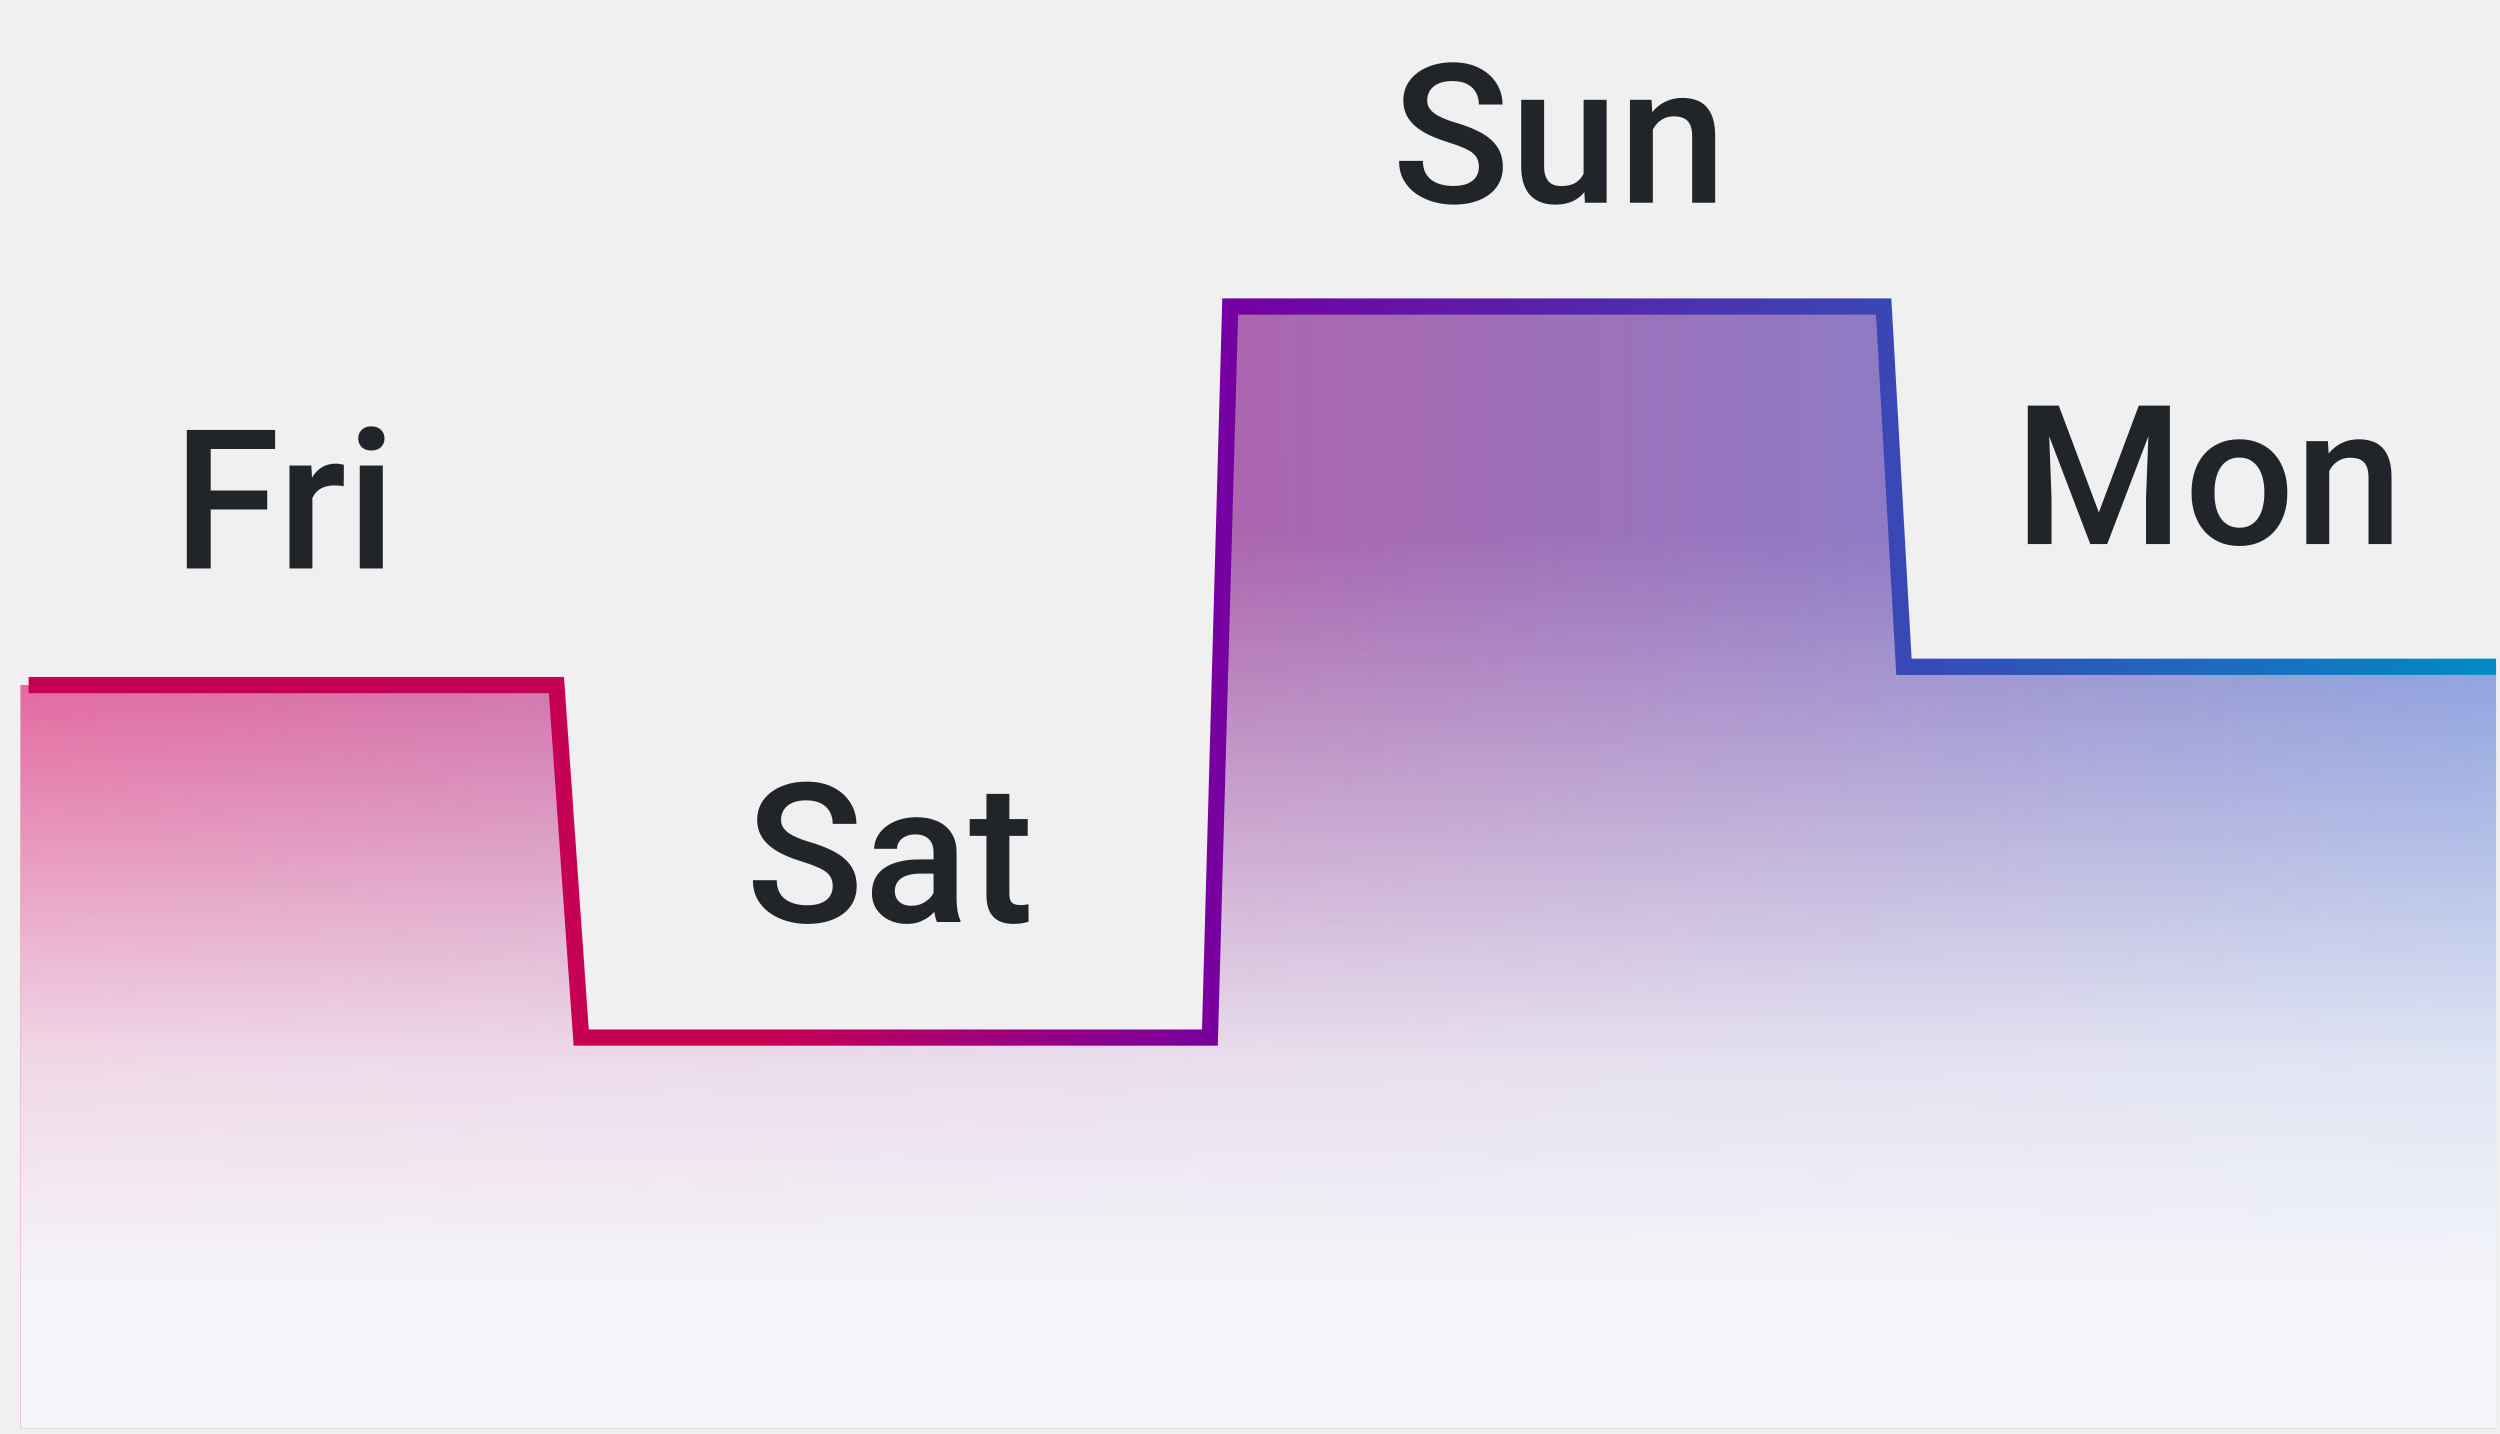
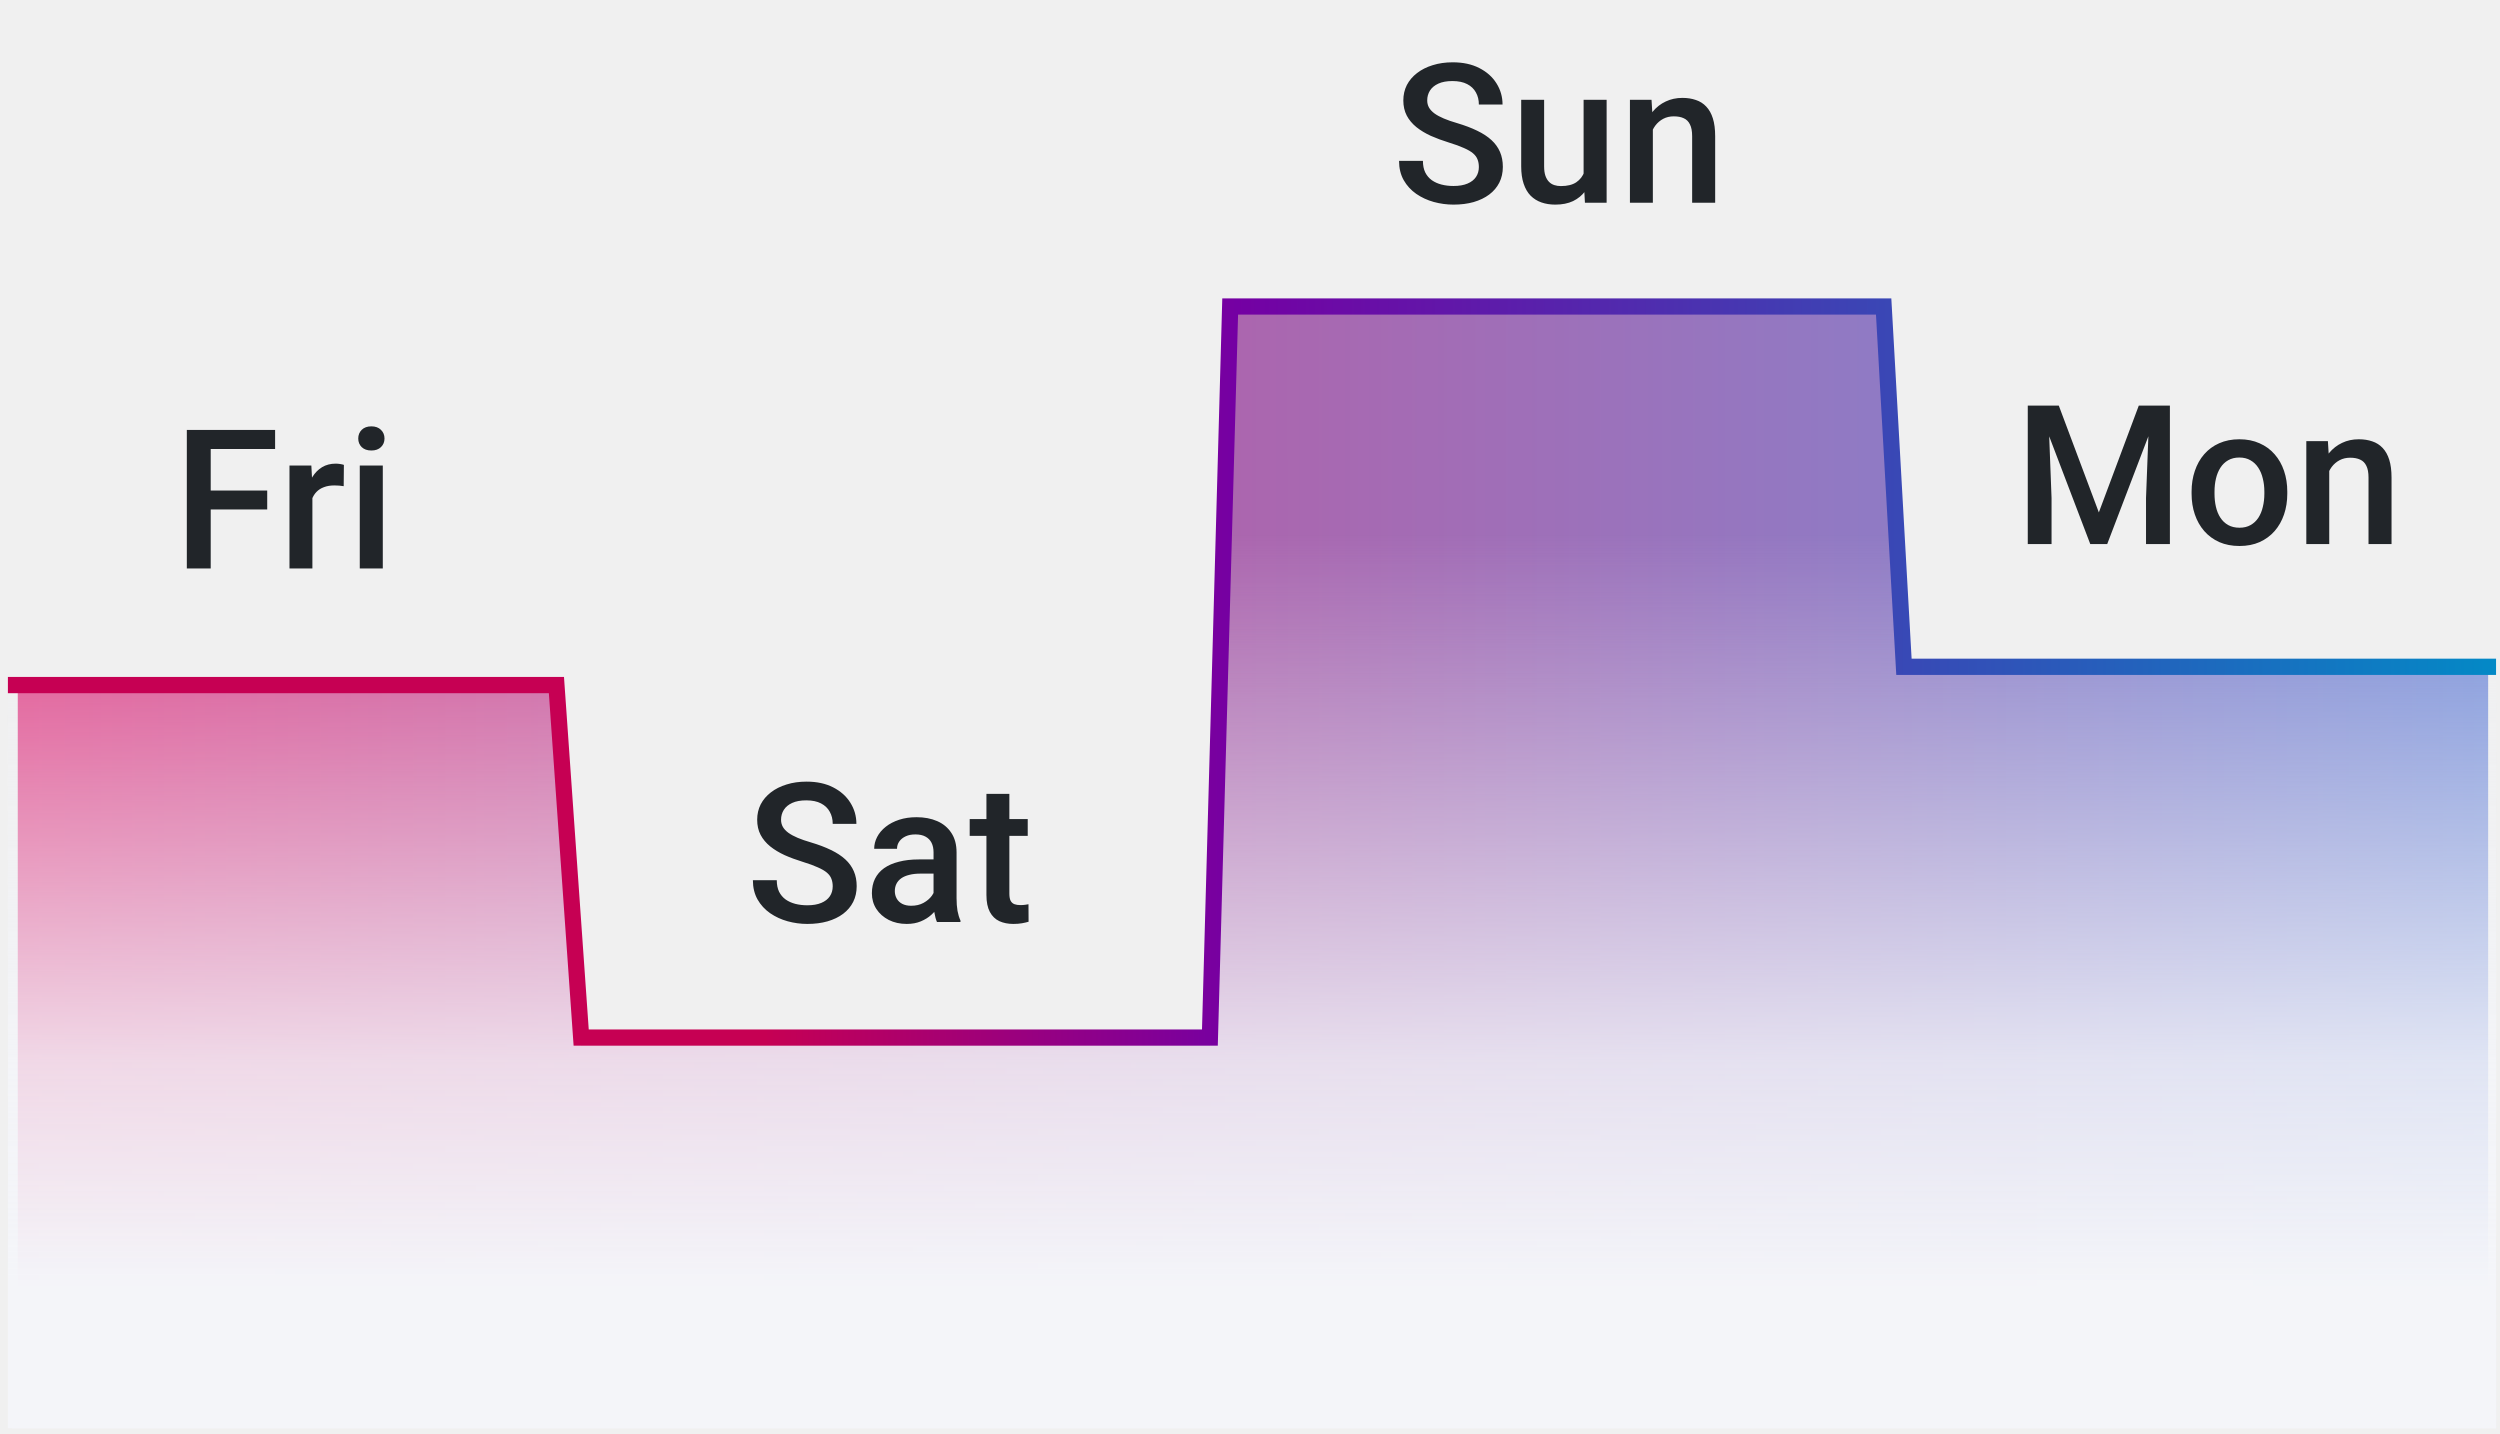
<svg xmlns="http://www.w3.org/2000/svg" width="211" height="121" viewBox="0 0 211 121" fill="none">
  <g clip-path="url(#clip0_22_1625)">
-     <path d="M103.827 25.922L102.114 88.253H49.051L46.993 57.821H1.731V130.046H212.749V56.052H161.209L158.98 25.922H103.827Z" fill="url(#paint0_linear_22_1625)" />
-     <path d="M103.827 25.922L102.114 88.253H49.051L46.993 57.821H1.731V130.046H212.749V56.052H161.209L158.98 25.922H103.827Z" fill="url(#paint1_linear_22_1625)" />
-     <path d="M2.416 57.821H46.962L49.051 87.57H102.115L103.827 25.87H158.98L160.693 56.277H212.749" stroke="url(#paint2_linear_22_1625)" stroke-width="1.37" />
+     <path d="M103.827 25.922L102.114 88.253H49.051L46.993 57.821H1.5V110H210V56.052H161.209L158.98 25.922H103.827Z" fill="url(#paint0_linear_22_1625)" />
+     <path d="M103.827 25.922L102.114 88.253H49.051L46.993 57.821H-8.269V130.046H222.749V56.052H161.209L158.98 25.922H103.827Z" fill="url(#paint1_linear_22_1625)" />
+     <path d="M0.5 57.821L46.962 57.821L49.051 87.57H102.115L103.827 25.87H158.98L160.693 56.277H212.749" stroke="url(#paint2_linear_22_1625)" stroke-width="1.37" />
    <path d="M70.281 74.808C70.281 74.568 70.243 74.353 70.168 74.166C70.099 73.979 69.973 73.808 69.791 73.652C69.609 73.497 69.352 73.347 69.02 73.203C68.694 73.053 68.276 72.9 67.768 72.745C67.211 72.574 66.697 72.384 66.226 72.175C65.76 71.961 65.354 71.715 65.006 71.436C64.658 71.153 64.387 70.829 64.195 70.465C64.002 70.096 63.906 69.67 63.906 69.188C63.906 68.712 64.005 68.278 64.203 67.888C64.406 67.497 64.692 67.16 65.062 66.876C65.436 66.587 65.878 66.365 66.387 66.21C66.895 66.049 67.457 65.969 68.073 65.969C68.94 65.969 69.686 66.129 70.313 66.45C70.944 66.772 71.429 67.203 71.766 67.743C72.109 68.284 72.28 68.88 72.28 69.534H70.281C70.281 69.148 70.198 68.808 70.032 68.514C69.871 68.214 69.625 67.979 69.293 67.807C68.966 67.636 68.552 67.55 68.049 67.55C67.572 67.55 67.176 67.623 66.86 67.767C66.544 67.912 66.309 68.107 66.154 68.353C65.999 68.6 65.921 68.878 65.921 69.188C65.921 69.408 65.972 69.608 66.073 69.79C66.175 69.967 66.33 70.133 66.539 70.288C66.748 70.438 67.01 70.58 67.326 70.714C67.642 70.847 68.014 70.976 68.442 71.099C69.09 71.292 69.654 71.506 70.136 71.741C70.618 71.972 71.019 72.234 71.34 72.528C71.662 72.823 71.902 73.157 72.063 73.532C72.224 73.901 72.304 74.321 72.304 74.792C72.304 75.285 72.205 75.729 72.007 76.125C71.809 76.516 71.525 76.85 71.156 77.129C70.792 77.402 70.353 77.613 69.839 77.763C69.331 77.907 68.763 77.98 68.137 77.98C67.575 77.98 67.021 77.905 66.475 77.755C65.934 77.605 65.442 77.378 64.998 77.073C64.553 76.762 64.2 76.377 63.938 75.916C63.676 75.451 63.544 74.907 63.544 74.287H65.56C65.56 74.667 65.624 74.99 65.752 75.258C65.886 75.526 66.071 75.745 66.306 75.916C66.542 76.082 66.815 76.205 67.125 76.286C67.441 76.366 67.778 76.406 68.137 76.406C68.608 76.406 69.001 76.339 69.317 76.205C69.638 76.072 69.879 75.884 70.04 75.643C70.2 75.403 70.281 75.124 70.281 74.808ZM78.791 76.077V71.934C78.791 71.624 78.735 71.356 78.623 71.131C78.51 70.906 78.339 70.733 78.109 70.609C77.884 70.486 77.6 70.425 77.258 70.425C76.942 70.425 76.669 70.478 76.439 70.585C76.209 70.692 76.029 70.837 75.901 71.019C75.772 71.201 75.708 71.407 75.708 71.637H73.781C73.781 71.294 73.864 70.963 74.03 70.641C74.196 70.32 74.437 70.034 74.753 69.782C75.068 69.531 75.446 69.333 75.885 69.188C76.324 69.044 76.816 68.972 77.362 68.972C78.015 68.972 78.593 69.081 79.096 69.301C79.605 69.52 80.003 69.852 80.293 70.296C80.587 70.735 80.734 71.287 80.734 71.95V75.812C80.734 76.208 80.761 76.564 80.814 76.88C80.873 77.19 80.956 77.461 81.063 77.691V77.819H79.08C78.989 77.611 78.917 77.346 78.863 77.024C78.815 76.698 78.791 76.382 78.791 76.077ZM79.072 72.536L79.088 73.733H77.699C77.341 73.733 77.025 73.767 76.752 73.837C76.479 73.901 76.251 73.998 76.069 74.126C75.887 74.254 75.751 74.41 75.66 74.592C75.569 74.774 75.523 74.98 75.523 75.21C75.523 75.44 75.577 75.651 75.684 75.844C75.791 76.031 75.946 76.179 76.15 76.286C76.358 76.393 76.61 76.446 76.904 76.446C77.3 76.446 77.646 76.366 77.94 76.205C78.24 76.04 78.475 75.839 78.647 75.603C78.818 75.362 78.909 75.135 78.92 74.921L79.546 75.78C79.482 75.999 79.372 76.235 79.217 76.486C79.061 76.738 78.858 76.979 78.606 77.209C78.36 77.434 78.063 77.618 77.715 77.763C77.373 77.907 76.977 77.98 76.527 77.98C75.96 77.98 75.454 77.867 75.01 77.643C74.565 77.412 74.217 77.105 73.966 76.719C73.714 76.329 73.588 75.887 73.588 75.394C73.588 74.934 73.674 74.527 73.845 74.174C74.022 73.816 74.279 73.516 74.616 73.275C74.959 73.034 75.376 72.852 75.869 72.729C76.361 72.6 76.923 72.536 77.555 72.536H79.072ZM86.74 69.132V70.545H81.842V69.132H86.74ZM83.255 67.004H85.19V75.419C85.19 75.686 85.228 75.892 85.302 76.037C85.383 76.176 85.493 76.27 85.632 76.318C85.771 76.366 85.934 76.39 86.121 76.39C86.255 76.39 86.384 76.382 86.507 76.366C86.63 76.35 86.729 76.334 86.804 76.318L86.812 77.795C86.651 77.843 86.464 77.886 86.25 77.924C86.041 77.961 85.8 77.98 85.527 77.98C85.083 77.98 84.69 77.902 84.347 77.747C84.004 77.586 83.737 77.327 83.544 76.968C83.352 76.609 83.255 76.133 83.255 75.539V67.004Z" fill="#212529" />
    <path d="M124.816 14.099C124.816 13.858 124.779 13.644 124.704 13.457C124.634 13.269 124.509 13.098 124.327 12.943C124.145 12.788 123.888 12.638 123.556 12.493C123.229 12.343 122.812 12.191 122.303 12.036C121.747 11.864 121.233 11.674 120.762 11.466C120.296 11.252 119.889 11.005 119.541 10.727C119.193 10.443 118.923 10.12 118.73 9.755C118.538 9.386 118.441 8.961 118.441 8.479C118.441 8.003 118.54 7.569 118.738 7.178C118.942 6.788 119.228 6.45 119.598 6.167C119.972 5.878 120.414 5.655 120.922 5.5C121.431 5.34 121.993 5.259 122.608 5.259C123.475 5.259 124.222 5.42 124.848 5.741C125.48 6.062 125.964 6.493 126.302 7.034C126.644 7.574 126.815 8.171 126.815 8.824H124.816C124.816 8.439 124.733 8.099 124.567 7.804C124.407 7.505 124.161 7.269 123.829 7.098C123.502 6.927 123.087 6.841 122.584 6.841C122.108 6.841 121.712 6.913 121.396 7.058C121.08 7.202 120.845 7.398 120.689 7.644C120.534 7.89 120.457 8.168 120.457 8.479C120.457 8.698 120.507 8.899 120.609 9.081C120.711 9.258 120.866 9.424 121.075 9.579C121.284 9.729 121.546 9.871 121.862 10.004C122.177 10.138 122.549 10.267 122.978 10.39C123.625 10.582 124.19 10.797 124.672 11.032C125.153 11.262 125.555 11.524 125.876 11.819C126.197 12.113 126.438 12.448 126.599 12.822C126.759 13.192 126.84 13.612 126.84 14.083C126.84 14.575 126.741 15.02 126.542 15.416C126.344 15.806 126.061 16.141 125.691 16.419C125.327 16.692 124.889 16.904 124.375 17.054C123.866 17.198 123.299 17.27 122.673 17.27C122.111 17.27 121.557 17.195 121.011 17.046C120.47 16.896 119.978 16.668 119.533 16.363C119.089 16.053 118.736 15.667 118.474 15.207C118.211 14.741 118.08 14.198 118.08 13.577H120.095C120.095 13.957 120.16 14.281 120.288 14.549C120.422 14.816 120.607 15.036 120.842 15.207C121.078 15.373 121.351 15.496 121.661 15.576C121.977 15.657 122.314 15.697 122.673 15.697C123.144 15.697 123.537 15.63 123.853 15.496C124.174 15.362 124.415 15.175 124.575 14.934C124.736 14.693 124.816 14.415 124.816 14.099ZM133.656 15.062V8.423H135.599V17.11H133.768L133.656 15.062ZM133.929 13.256L134.579 13.24C134.579 13.823 134.515 14.361 134.387 14.854C134.258 15.341 134.06 15.766 133.792 16.13C133.525 16.489 133.182 16.77 132.765 16.973C132.347 17.171 131.847 17.27 131.263 17.27C130.841 17.27 130.452 17.209 130.099 17.086C129.746 16.963 129.441 16.773 129.184 16.516C128.932 16.259 128.737 15.924 128.598 15.512C128.459 15.1 128.389 14.608 128.389 14.035V8.423H130.324V14.051C130.324 14.367 130.362 14.632 130.436 14.846C130.511 15.055 130.613 15.223 130.742 15.352C130.87 15.48 131.02 15.571 131.191 15.624C131.362 15.678 131.544 15.705 131.737 15.705C132.288 15.705 132.722 15.598 133.038 15.384C133.359 15.164 133.586 14.87 133.72 14.501C133.859 14.131 133.929 13.716 133.929 13.256ZM139.501 10.277V17.11H137.566V8.423H139.389L139.501 10.277ZM139.156 12.445L138.529 12.437C138.535 11.822 138.62 11.257 138.786 10.743C138.958 10.229 139.193 9.788 139.493 9.418C139.798 9.049 140.162 8.765 140.585 8.567C141.008 8.364 141.479 8.262 141.998 8.262C142.415 8.262 142.793 8.321 143.13 8.439C143.473 8.551 143.764 8.736 144.005 8.993C144.251 9.25 144.439 9.584 144.567 9.996C144.696 10.403 144.76 10.904 144.76 11.498V17.11H142.817V11.49C142.817 11.072 142.755 10.743 142.632 10.502C142.514 10.256 142.34 10.082 142.11 9.98C141.886 9.873 141.604 9.82 141.267 9.82C140.935 9.82 140.638 9.889 140.376 10.028C140.114 10.168 139.892 10.358 139.71 10.598C139.533 10.839 139.397 11.118 139.3 11.434C139.204 11.749 139.156 12.086 139.156 12.445Z" fill="#212529" />
    <path d="M171.963 34.231H173.762L177.142 43.248L180.514 34.231H182.312L177.848 45.921H176.419L171.963 34.231ZM171.144 34.231H172.854L173.151 42.035V45.921H171.144V34.231ZM181.421 34.231H183.139V45.921H181.124V42.035L181.421 34.231ZM184.97 41.674V41.489C184.97 40.863 185.061 40.282 185.243 39.747C185.425 39.207 185.687 38.738 186.03 38.342C186.378 37.941 186.8 37.63 187.298 37.411C187.801 37.186 188.369 37.074 189 37.074C189.637 37.074 190.205 37.186 190.702 37.411C191.206 37.63 191.631 37.941 191.979 38.342C192.327 38.738 192.592 39.207 192.774 39.747C192.956 40.282 193.047 40.863 193.047 41.489V41.674C193.047 42.3 192.956 42.881 192.774 43.416C192.592 43.952 192.327 44.42 191.979 44.821C191.631 45.218 191.208 45.528 190.71 45.753C190.213 45.972 189.648 46.082 189.016 46.082C188.379 46.082 187.809 45.972 187.306 45.753C186.808 45.528 186.386 45.218 186.038 44.821C185.69 44.42 185.425 43.952 185.243 43.416C185.061 42.881 184.97 42.3 184.97 41.674ZM186.905 41.489V41.674C186.905 42.065 186.945 42.434 187.025 42.782C187.106 43.13 187.231 43.435 187.403 43.697C187.574 43.96 187.793 44.166 188.061 44.316C188.329 44.465 188.647 44.54 189.016 44.54C189.375 44.54 189.685 44.465 189.948 44.316C190.215 44.166 190.435 43.96 190.606 43.697C190.777 43.435 190.903 43.13 190.983 42.782C191.069 42.434 191.112 42.065 191.112 41.674V41.489C191.112 41.104 191.069 40.74 190.983 40.398C190.903 40.05 190.775 39.742 190.598 39.474C190.427 39.207 190.207 38.998 189.94 38.848C189.677 38.693 189.364 38.615 189 38.615C188.636 38.615 188.321 38.693 188.053 38.848C187.791 38.998 187.574 39.207 187.403 39.474C187.231 39.742 187.106 40.05 187.025 40.398C186.945 40.74 186.905 41.104 186.905 41.489ZM196.588 39.089V45.921H194.653V37.234H196.475L196.588 39.089ZM196.242 41.257L195.616 41.249C195.621 40.633 195.707 40.068 195.873 39.555C196.044 39.041 196.28 38.599 196.579 38.23C196.885 37.861 197.249 37.577 197.671 37.379C198.094 37.175 198.565 37.074 199.084 37.074C199.502 37.074 199.879 37.133 200.217 37.25C200.559 37.363 200.851 37.547 201.092 37.804C201.338 38.061 201.525 38.396 201.654 38.808C201.782 39.215 201.846 39.715 201.846 40.309V45.921H199.903V40.301C199.903 39.884 199.842 39.555 199.719 39.314C199.601 39.068 199.427 38.894 199.197 38.792C198.972 38.685 198.691 38.631 198.354 38.631C198.022 38.631 197.725 38.701 197.463 38.84C197.2 38.979 196.978 39.169 196.796 39.41C196.62 39.651 196.483 39.929 196.387 40.245C196.29 40.561 196.242 40.898 196.242 41.257Z" fill="#212529" />
    <path d="M17.784 36.289V47.979H15.768V36.289H17.784ZM22.553 41.403V43.001H17.27V41.403H22.553ZM23.219 36.289V37.895H17.27V36.289H23.219ZM26.366 40.946V47.979H24.432V39.292H26.278L26.366 40.946ZM29.024 39.236L29.008 41.034C28.89 41.013 28.762 40.996 28.623 40.986C28.489 40.975 28.355 40.97 28.221 40.97C27.889 40.97 27.598 41.018 27.346 41.114C27.095 41.205 26.883 41.339 26.712 41.516C26.546 41.687 26.417 41.896 26.326 42.142C26.235 42.388 26.182 42.664 26.166 42.969L25.724 43.001C25.724 42.455 25.778 41.949 25.885 41.484C25.992 41.018 26.152 40.608 26.366 40.255C26.586 39.902 26.859 39.626 27.186 39.428C27.517 39.23 27.9 39.131 28.334 39.131C28.451 39.131 28.577 39.142 28.711 39.163C28.85 39.185 28.954 39.209 29.024 39.236ZM32.308 39.292V47.979H30.365V39.292H32.308ZM30.236 37.011C30.236 36.717 30.333 36.474 30.525 36.281C30.724 36.083 30.997 35.984 31.344 35.984C31.687 35.984 31.957 36.083 32.155 36.281C32.353 36.474 32.452 36.717 32.452 37.011C32.452 37.301 32.353 37.541 32.155 37.734C31.957 37.927 31.687 38.023 31.344 38.023C30.997 38.023 30.724 37.927 30.525 37.734C30.333 37.541 30.236 37.301 30.236 37.011Z" fill="#212529" />
+     <rect x="1" y="111" width="214" height="31" fill="#F4F5F9" />
  </g>
  <defs>
    <linearGradient id="paint0_linear_22_1625" x1="-94.186" y1="87.558" x2="212.749" y2="87.558" gradientUnits="userSpaceOnUse">
      <stop offset="0.296" stop-color="#E23D83" />
      <stop offset="1" stop-color="#748FDA" />
    </linearGradient>
    <linearGradient id="paint1_linear_22_1625" x1="107.24" y1="45.09" x2="107.24" y2="108.755" gradientUnits="userSpaceOnUse">
      <stop stop-color="#EEEFF3" stop-opacity="0" />
      <stop offset="0.698" stop-color="#F4F5F9" stop-opacity="0.84" />
      <stop offset="1" stop-color="#F4F5F9" />
    </linearGradient>
    <linearGradient id="paint2_linear_22_1625" x1="1.754" y1="84.826" x2="213.804" y2="84.826" gradientUnits="userSpaceOnUse">
      <stop offset="0.296" stop-color="#C60053" />
      <stop offset="0.484" stop-color="#7400A3" />
      <stop offset="1" stop-color="#008DC7" />
    </linearGradient>
    <clipPath id="clip0_22_1625">
      <rect width="210" height="120" fill="white" transform="translate(0.666687 0.541992)" />
    </clipPath>
  </defs>
</svg>
